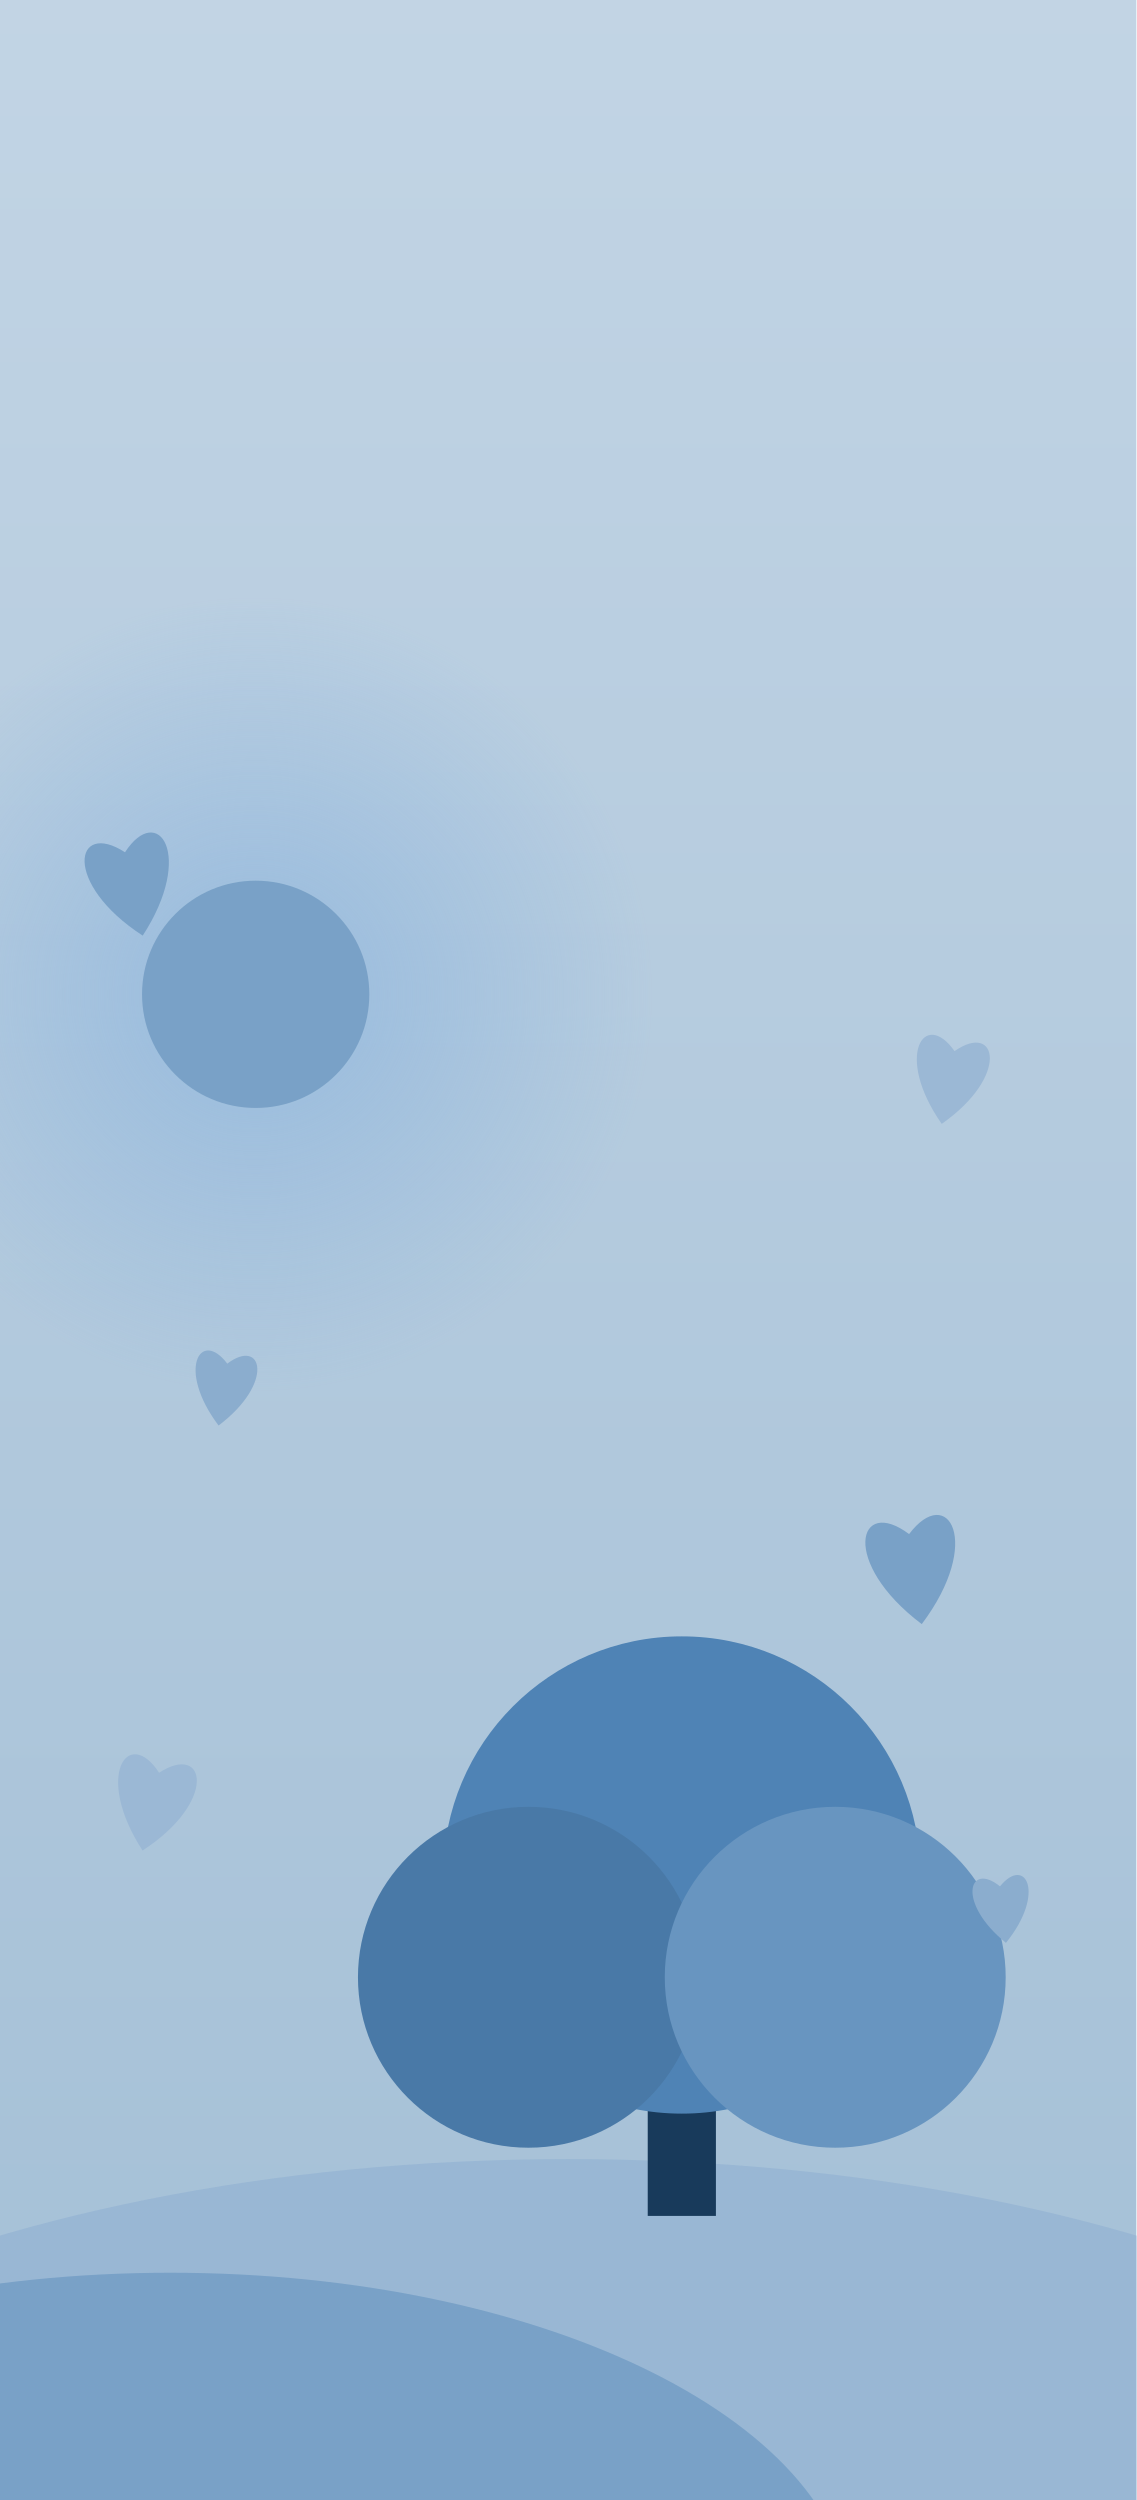
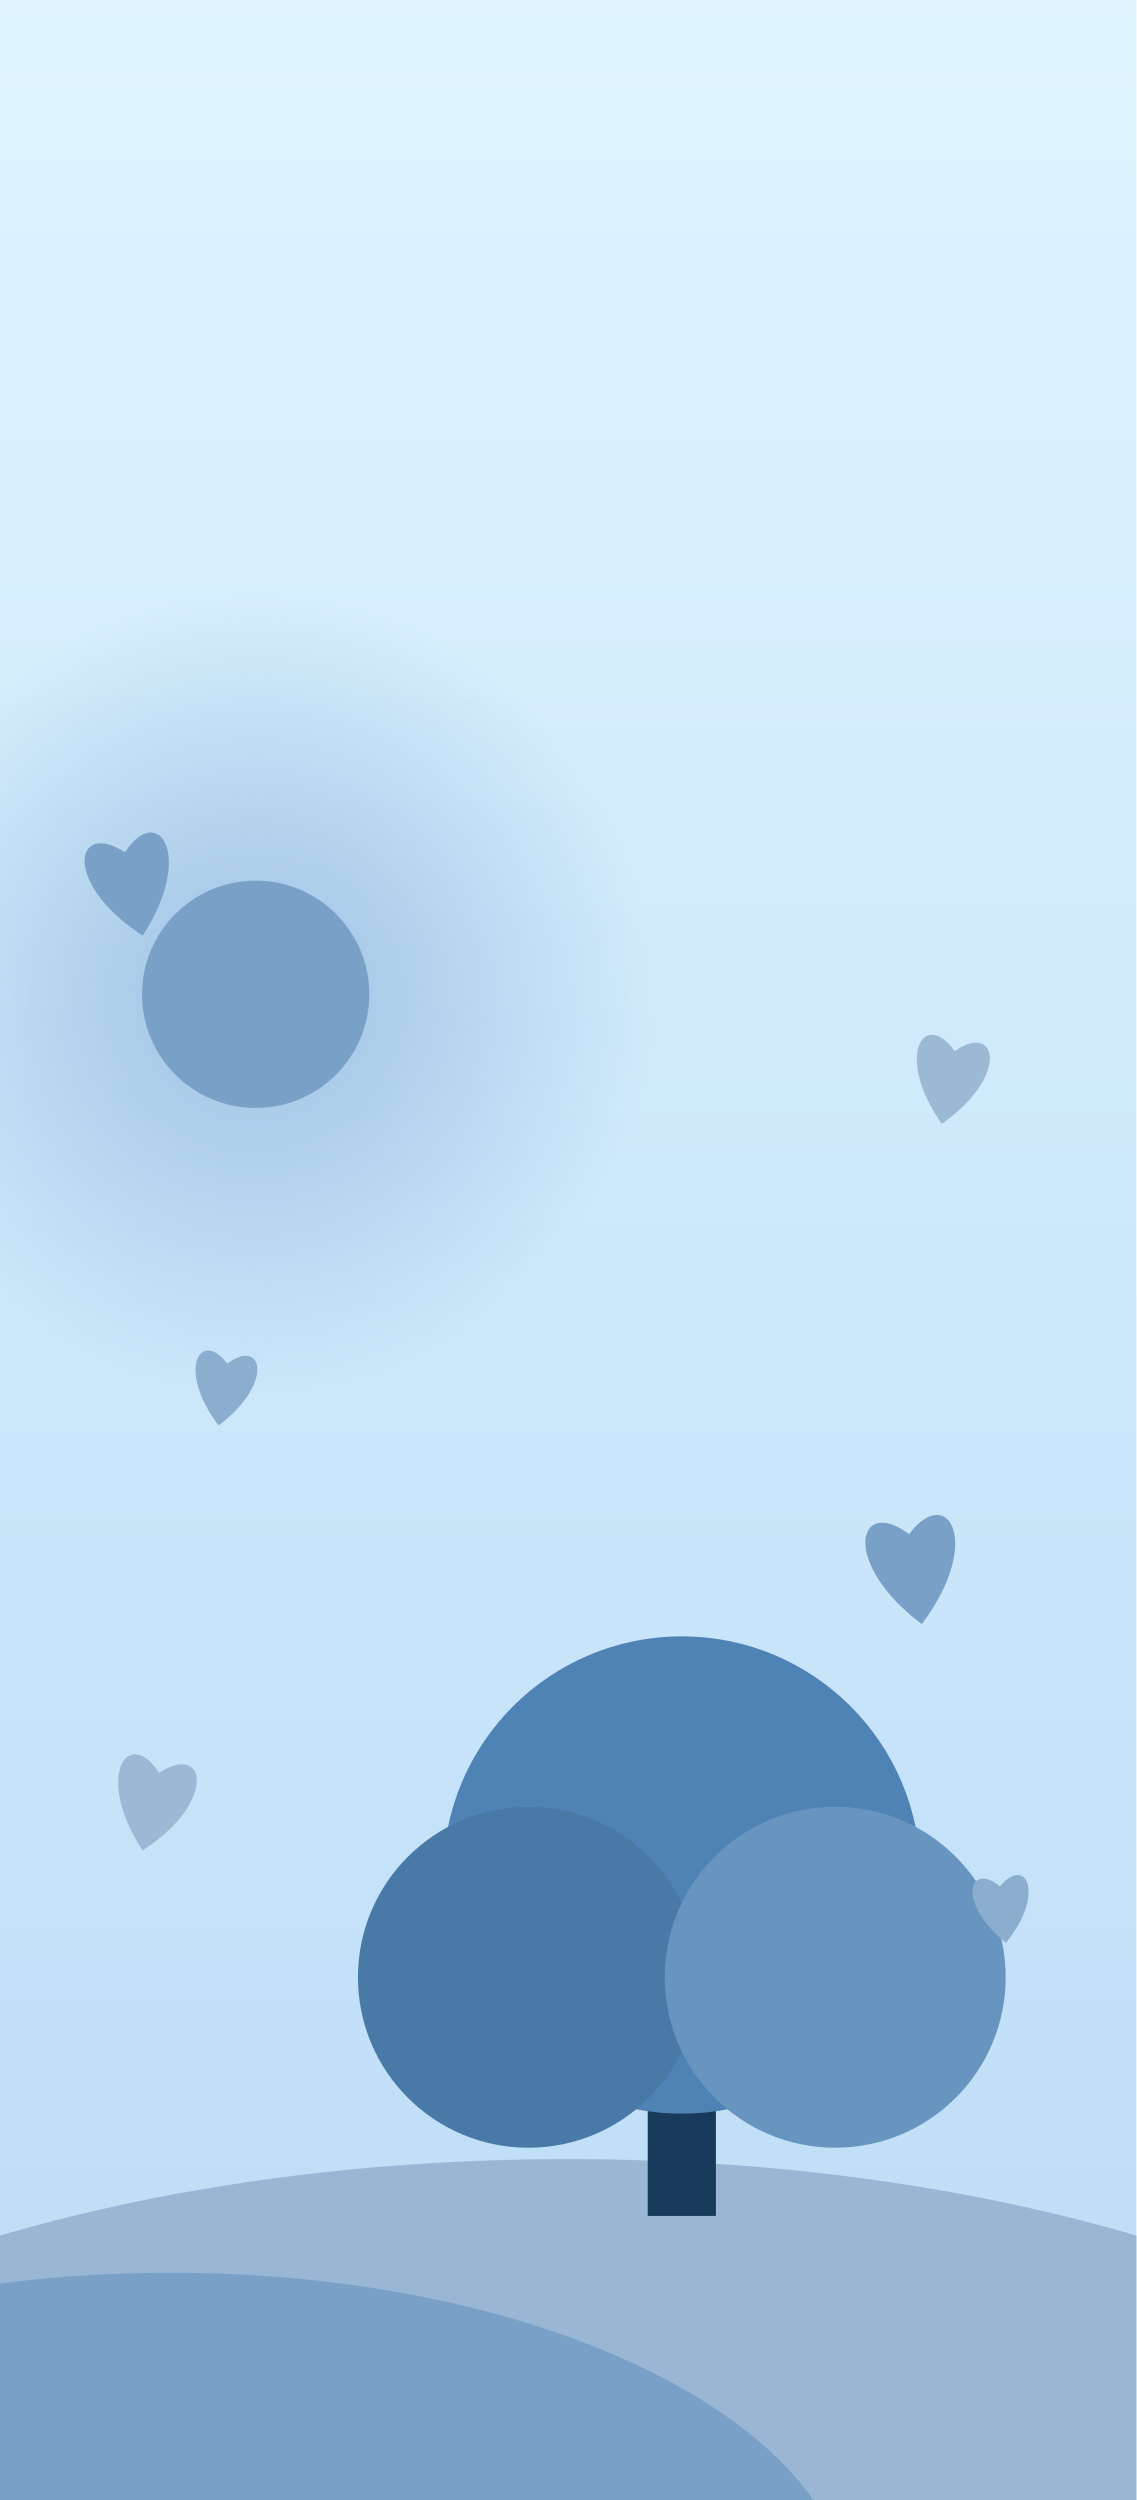
<svg xmlns="http://www.w3.org/2000/svg" viewBox="0 -80 200 440" preserveAspectRatio="xMidYMax slice">
  <defs>
    <linearGradient id="s" x1="0" y1="0" x2="0" y2="1">
-       <stop offset="0" stop-color="#c3d5e5" />
-       <stop offset="1" stop-color="#a3bfd6" />
+       <stop offset="0" stop-color="#e0f5ff" />
+       <stop offset="1" stop-color="#bbdcf6" />
    </linearGradient>
  </defs>
  <rect y="-100" width="200" height="470" fill="url(#s)" />
  <defs>
    <radialGradient id="sg">
      <stop offset="0" stop-color="#8fb6dd" stop-opacity=".8" />
      <stop offset="1" stop-color="#8fb6dd" stop-opacity="0" />
    </radialGradient>
  </defs>
  <circle cx="45" cy="95" r="70" fill="url(#sg)" />
  <circle cx="45" cy="95" r="20" fill="#79a1c7" />
  <ellipse cx="100" cy="390" rx="190" ry="90" fill="#99b7d4" />
  <ellipse cx="30" cy="380" rx="120" ry="60" fill="#79a1c7" />
  <rect x="114" y="262" width="12" height="48" fill="#183a5b" />
  <circle cx="120" cy="250" r="42" fill="#4f83b5" />
  <circle cx="93" cy="268" r="30" fill="#4979a7" />
  <circle cx="147" cy="268" r="30" fill="#6895c0" />
  <path d="M0,0 C5,-5 8.0,2.0 0,10 C-8.0,2.0 -5,-5 0,0Z" fill="#79a1c7" transform="translate(22,70) rotate(-12) scale(1.5)" />
  <path d="M0,0 C5,-5 8.0,2.0 0,10 C-8.0,2.0 -5,-5 0,0Z" fill="#9bb8d5" transform="translate(168,105) rotate(10) scale(1.3)" />
  <path d="M0,0 C5,-5 8.0,2.0 0,10 C-8.0,2.0 -5,-5 0,0Z" fill="#8badce" transform="translate(40,160) rotate(8) scale(1.1)" />
  <path d="M0,0 C5,-5 8.0,2.0 0,10 C-8.0,2.0 -5,-5 0,0Z" fill="#79a1c7" transform="translate(160,190) rotate(-8) scale(1.6)" />
  <path d="M0,0 C5,-5 8.0,2.0 0,10 C-8.0,2.0 -5,-5 0,0Z" fill="#9bb8d5" transform="translate(28,232) rotate(12) scale(1.4)" />
  <path d="M0,0 C5,-5 8.0,2.0 0,10 C-8.0,2.0 -5,-5 0,0Z" fill="#8badce" transform="translate(176,252) rotate(-6) scale(1.0)" />
</svg>
